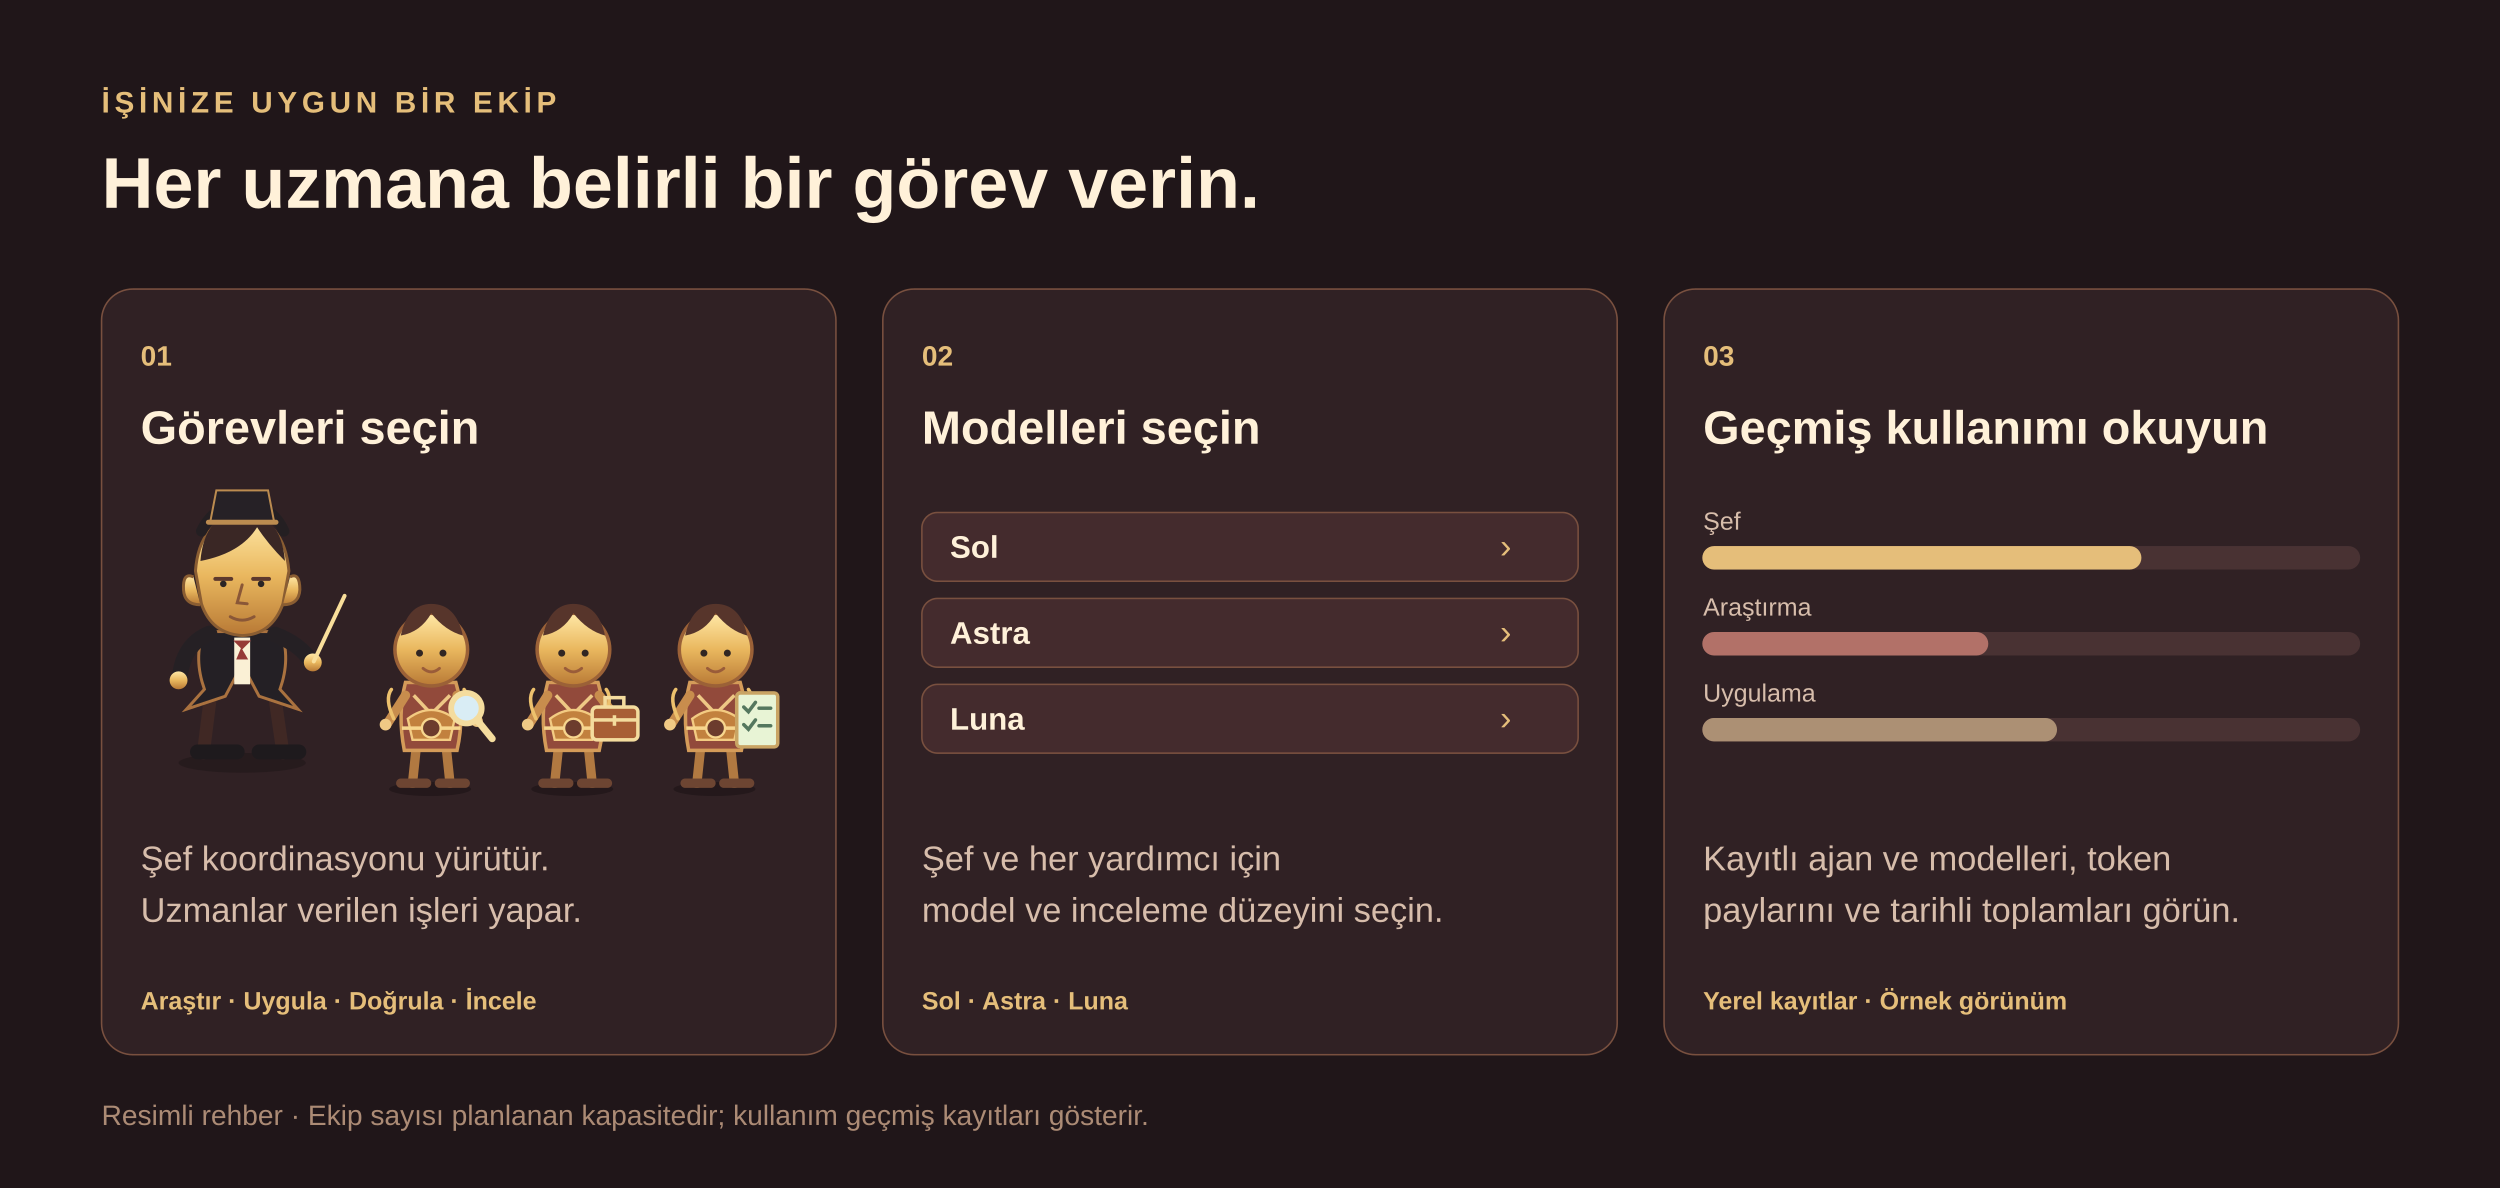
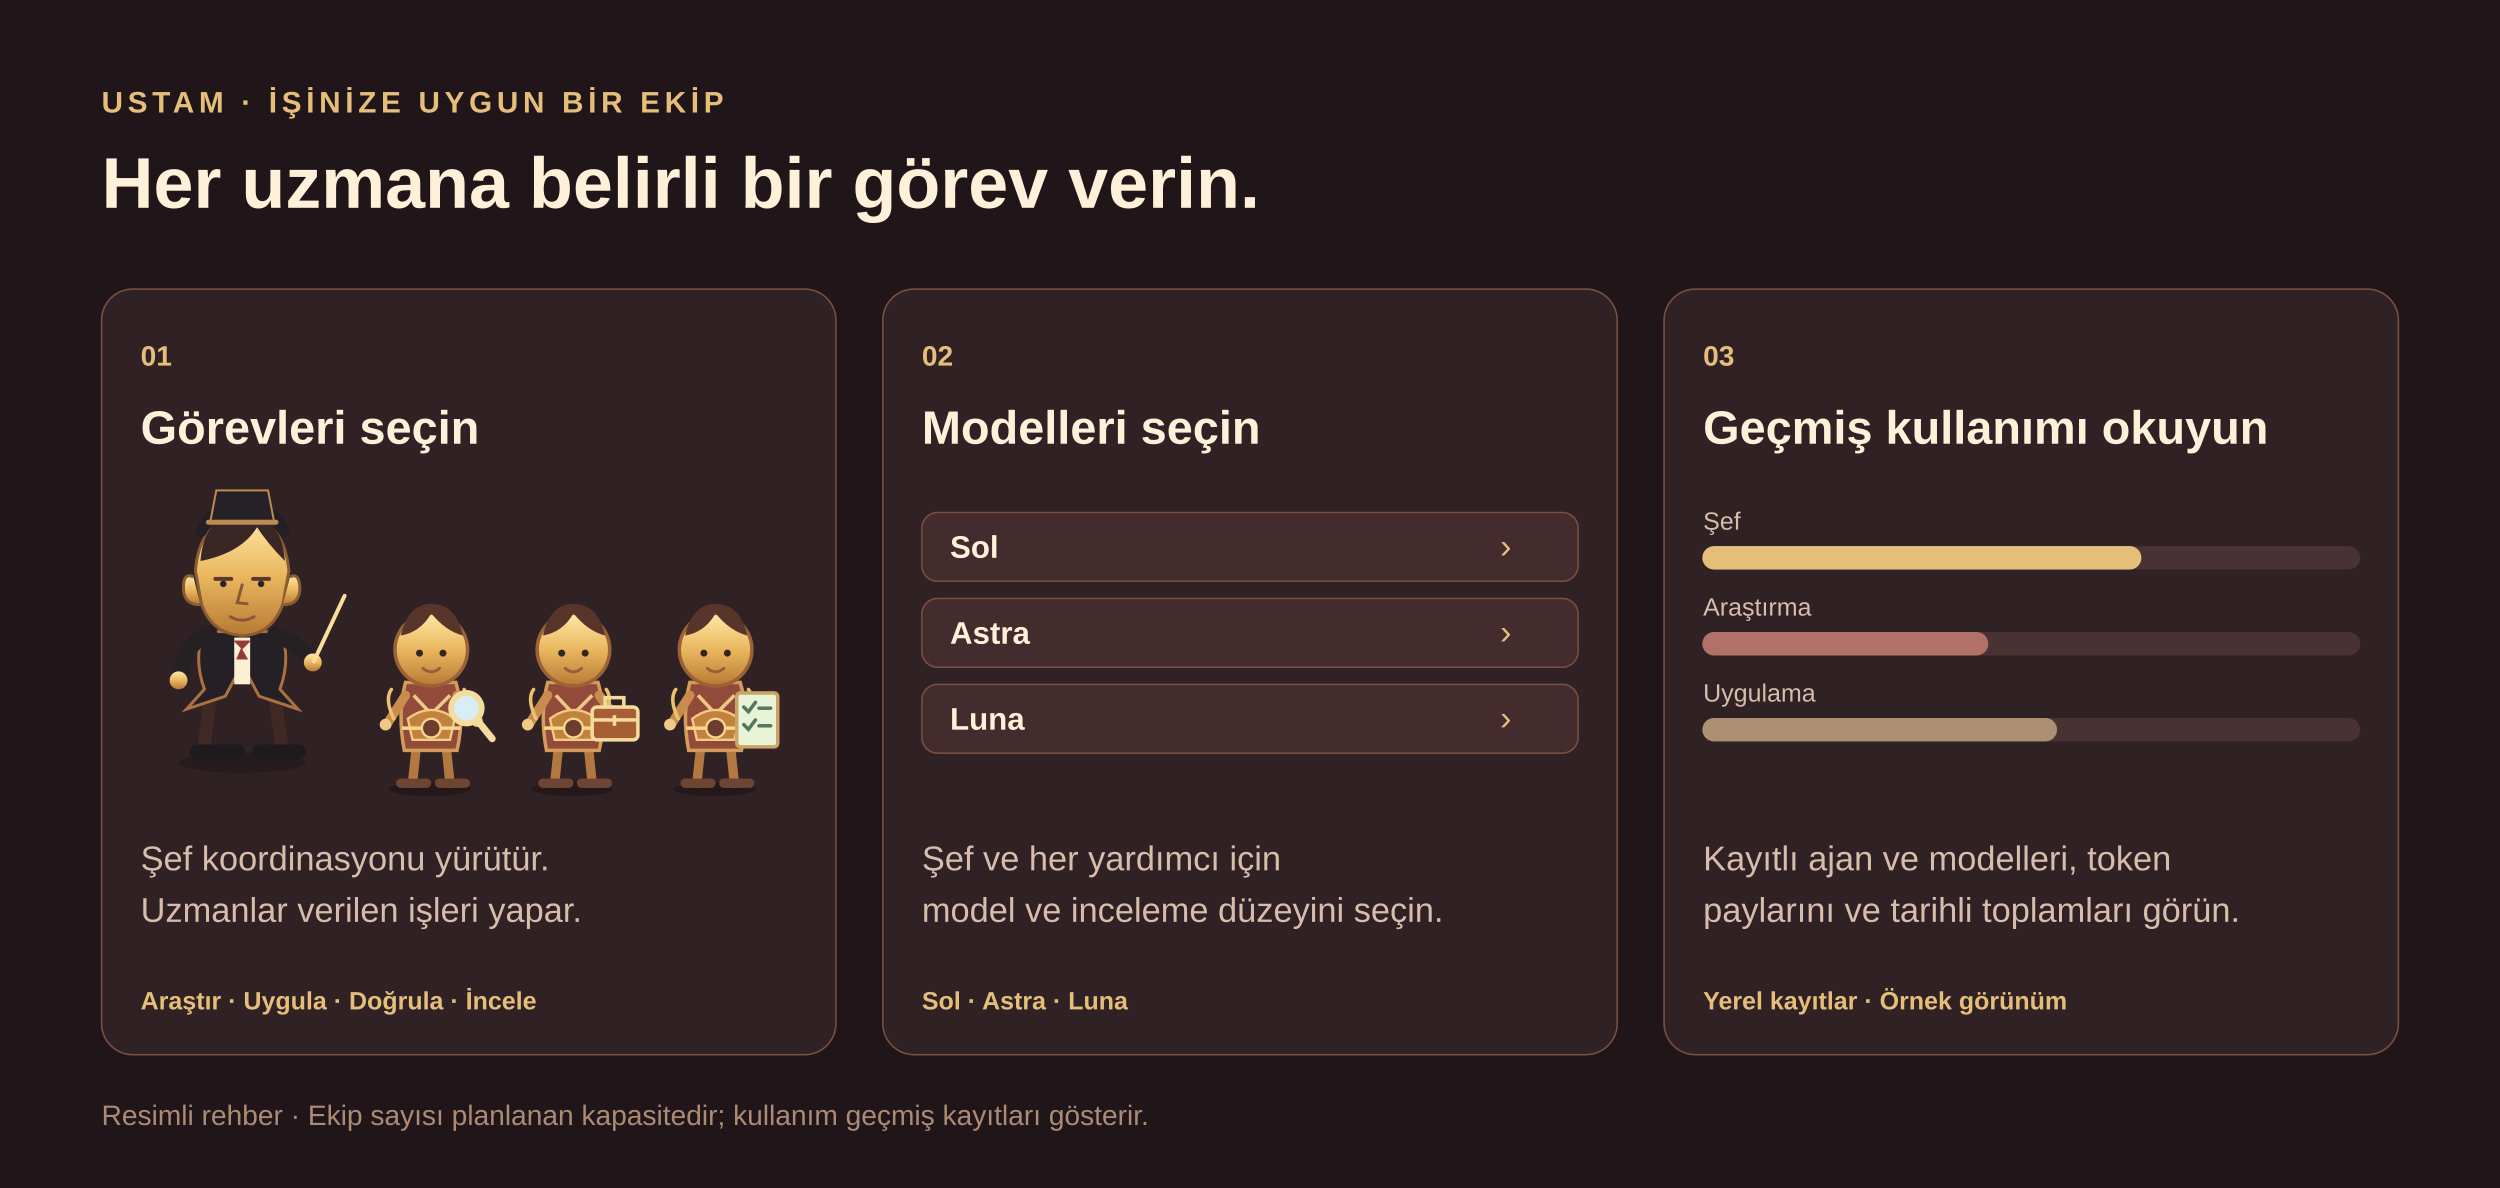
<svg xmlns="http://www.w3.org/2000/svg" xmlns:xlink="http://www.w3.org/1999/xlink" width="1600" height="760" viewBox="0 0 1600 760" role="img" aria-labelledby="title desc">
  <defs>
    <linearGradient id="background" x2="1" y2="1">
      <stop stop-color="#21191B" />
      <stop offset=".58" stop-color="#322224" />
      <stop offset="1" stop-color="#261A1B" />
    </linearGradient>
    <linearGradient id="curtain" x2="0" y2="1">
      <stop stop-color="#8D4141" />
      <stop offset=".55" stop-color="#672C32" />
      <stop offset="1" stop-color="#3D2026" />
    </linearGradient>
    <linearGradient id="floor" x2="0" y2="1">
      <stop stop-color="#79513D" />
      <stop offset="1" stop-color="#352522" />
    </linearGradient>
    <radialGradient id="light">
      <stop stop-color="#F7CA82" stop-opacity=".31" />
      <stop offset="1" stop-color="#F7CA82" stop-opacity="0" />
    </radialGradient>
    <linearGradient id="gold" x2="0" y2="1">
      <stop stop-color="#ffe8a6" />
      <stop offset=".5" stop-color="#e9b75e" />
      <stop offset="1" stop-color="#b87935" />
    </linearGradient>
    <filter id="actor-shadow" x="-30%" y="-30%" width="160%" height="170%">
      <feDropShadow dx="0" dy="11" stdDeviation="8" flood-color="#100B0C" flood-opacity=".55" />
    </filter>
    <symbol id="conductor-core" viewBox="0 0 220 300">
      <ellipse cx="110" cy="280" rx="64" ry="10" fill="#1b1315" opacity=".45" />
      <path d="M83 174 71 270M137 174l14 96" fill="none" stroke="#402824" stroke-width="13" stroke-linecap="round" />
      <path d="M65 269h40m22 0h40" stroke="#1e1a1d" stroke-width="15" stroke-linecap="round" />
      <path d="M71 148q-10 27 1 58l-18 20 39-13 17-32 17 32 39 13-18-20q11-31 1-58Z" fill="#242025" stroke="#aa723f" stroke-width="3" />
      <path d="M102 154h16v47h-16z" fill="#faf0d5" />
      <path d="m101 157 9 9 9-9m-10 7-5 12h12z" fill="#963a36" />
      <path d="M77 150q-27 11-30 46" fill="none" stroke="#252024" stroke-width="16" stroke-linecap="round" />
      <circle cx="46" cy="197" r="9" fill="url(#gold)" />
      <path d="M63 87q4-52 47-55 42 2 47 55l-6 33q-11 31-41 32-31-2-41-32Z" fill="url(#gold)" stroke="#8a5d32" stroke-width="3" />
      <path d="M61 93q-11-5-10 13 1 15 17 15m90-28q10-5 10 13-1 15-17 15" fill="url(#gold)" stroke="#8a5d32" stroke-width="3" />
      <path d="M68 77q4-48 42-49 39 1 43 49-17-17-28-34-16 26-57 34Z" fill="#3a2725" />
      <path d="M83 95h16m22 0h16" stroke="#5d392d" stroke-width="4" stroke-linecap="round" />
      <circle cx="91" cy="100" r="3.3" fill="#2b2525" />
      <circle cx="129" cy="100" r="3.3" fill="#2b2525" />
      <path d="m110 101-5 18 10 1m-17 13q12 7 24 0" fill="none" stroke="#8a5737" stroke-width="3" stroke-linecap="round" />
      <path d="M69 47q13-27 41-27 30 0 42 27" fill="none" stroke="#241f22" stroke-width="11" stroke-linecap="round" />
      <path d="M78 37h64l-6-31H84Z" fill="#262126" stroke="#bc8c50" stroke-width="2" />
      <path d="M76 38h68" stroke="#bc8c50" stroke-width="5" stroke-linecap="round" />
    </symbol>
    <symbol id="conductor" viewBox="0 0 220 300">
      <use xlink:href="#conductor-core" width="220" height="300" />
      <g id="baton-arm-static">
        <path d="M143 151q26 10 36 27" fill="none" stroke="#252024" stroke-width="16" stroke-linecap="round" />
        <circle cx="181" cy="179" r="9" fill="url(#gold)" />
        <path d="m182 178 31-66" stroke="#f9df9b" stroke-width="4" stroke-linecap="round" />
      </g>
    </symbol>
    <symbol id="musician" viewBox="0 0 120 190">
      <ellipse cx="59" cy="181" rx="35" ry="6" fill="#170f11" opacity=".5" />
      <path d="m48 138-4 38m28-38 4 38" stroke="#b17941" stroke-width="8" stroke-linecap="round" />
      <path d="M34 176h22m11 0h22" stroke="#6d4532" stroke-width="8" stroke-linecap="round" />
      <path d="M38 90q-7 27-1 58h45q7-31-1-58Z" fill="#924a3b" stroke="#d49b59" stroke-width="3" />
      <path d="m45 101 15 16 16-16" fill="none" stroke="#eec885" stroke-width="3" />
      <path d="M38 101 22 126m60-25 16 21" stroke="#c88d4d" stroke-width="8" stroke-linecap="round" />
      <circle cx="21" cy="126" r="5" fill="#efc985" />
      <circle cx="99" cy="123" r="5" fill="#efc985" />
      <circle cx="60" cy="62" r="31" fill="url(#gold)" stroke="#9b6137" stroke-width="3" />
      <path d="M34 50q6-27 26-27 21 0 27 27-15-4-27-19-9 16-26 19Z" fill="#57352b" />
      <circle cx="50" cy="65" r="3" fill="#312623" />
      <circle cx="70" cy="65" r="3" fill="#312623" />
      <path d="M53 78q7 6 14 0" fill="none" stroke="#9a5c39" stroke-width="2.5" stroke-linecap="round" />
      <path d="M40 121q20-15 40 0l-4 18H44Z" fill="#c2813e" stroke="#f3cb82" stroke-width="2" />
      <path d="M28 121q-8-17-2-25m60 25q8-17 2-25" fill="none" stroke="#edc16d" stroke-width="3" stroke-linecap="round" />
      <path d="M35 129h50" stroke="#f7d68e" stroke-width="3" />
      <circle cx="60" cy="129" r="8" fill="#6c3c2d" stroke="#f7d68e" stroke-width="2" />
    </symbol>
    <symbol id="musician-researcher" viewBox="0 0 120 190">
      <use xlink:href="#musician" width="120" height="190" />
      <circle cx="90" cy="112" r="13" fill="#d9edf5" stroke="#f4dc9e" stroke-width="5" />
      <path d="m99 122 13 16" stroke="#f4dc9e" stroke-width="6" stroke-linecap="round" />
    </symbol>
    <symbol id="musician-implementer" viewBox="0 0 120 190">
      <use xlink:href="#musician" width="120" height="190" />
      <rect x="76" y="111" width="39" height="28" rx="4" fill="#a85e35" stroke="#f4dc9e" stroke-width="3" />
      <path d="M87 111v-8h16v8m-27 11h39m-20-4v9" fill="none" stroke="#f4dc9e" stroke-width="3" />
    </symbol>
    <symbol id="musician-reviewer" viewBox="0 0 120 190">
      <use xlink:href="#musician" width="120" height="190" />
      <rect x="79" y="99" width="33" height="45" rx="3" fill="#f8ecd0" stroke="#b7774e" stroke-width="3" />
      <path d="M86 108h18m-18 8h18m-18 8h14m-14 8h18" stroke="#8a5d4a" stroke-width="2" />
    </symbol>
    <symbol id="musician-verifier" viewBox="0 0 120 190">
      <use xlink:href="#musician" width="120" height="190" />
      <rect x="78" y="99" width="35" height="46" rx="3" fill="#e8f4d5" stroke="#c9a464" stroke-width="3" />
      <path d="m84 111 4 4 6-8m-10 19 4 4 6-8m3-10h10m-10 15h10" fill="none" stroke="#54775e" stroke-width="3" stroke-linecap="round" />
    </symbol>
  </defs>
  <g font-family="Arial,Helvetica,sans-serif">
    <rect x="0" y="0" width="1600" height="760" rx="0" fill="#201619" stroke="#201619" />
-     <text x="65" y="72" font-size="19" fill="#E5BE7A" font-weight="700" letter-spacing="3">İŞİNİZE UYGUN BİR EKİP</text>
+     <text x="65" y="72" font-size="19" fill="#E5BE7A" font-weight="700" letter-spacing="3">USTAM · İŞİNİZE UYGUN BİR EKİP</text>
    <text x="65" y="133" font-size="46" fill="#FFF1D9" font-weight="700">Her uzmana belirli bir görev verin.</text>
    <rect x="65" y="185" width="470" height="490" rx="20" fill="#302124" stroke="#79503F" />
    <text x="90" y="234" font-size="18" fill="#E5BE7A" font-weight="700">01</text>
    <text x="90" y="284" font-size="30" fill="#FFF1D9" font-weight="700">Görevleri seçin</text>
    <use xlink:href="#conductor" x="85" y="310" width="140" height="191" />
    <use xlink:href="#musician-researcher" x="231" y="369" width="90" height="143" />
    <use xlink:href="#musician-implementer" x="322" y="369" width="90" height="143" />
    <use xlink:href="#musician-verifier" x="413" y="369" width="90" height="143" />
    <text x="90" y="557" font-size="22" fill="#D7BDAB" font-weight="400">Şef koordinasyonu yürütür.</text>
    <text x="90" y="590" font-size="22" fill="#D7BDAB" font-weight="400">Uzmanlar verilen işleri yapar.</text>
    <text x="90" y="646" font-size="16" fill="#E5BE7A" font-weight="700">Araştır · Uygula · Doğrula · İncele</text>
    <rect x="565" y="185" width="470" height="490" rx="20" fill="#302124" stroke="#79503F" />
    <text x="590" y="234" font-size="18" fill="#E5BE7A" font-weight="700">02</text>
    <text x="590" y="284" font-size="30" fill="#FFF1D9" font-weight="700">Modelleri seçin</text>
    <rect x="590" y="328" width="420" height="44" rx="10" fill="#442B2D" stroke="#79503F" />
    <text x="608" y="357" font-size="20" fill="#FFF1D9" font-weight="700">Sol</text>
    <text x="960" y="357" font-size="22" fill="#E5BE7A" font-weight="400">›</text>
    <rect x="590" y="383" width="420" height="44" rx="10" fill="#442B2D" stroke="#79503F" />
    <text x="608" y="412" font-size="20" fill="#FFF1D9" font-weight="700">Astra</text>
    <text x="960" y="412" font-size="22" fill="#E5BE7A" font-weight="400">›</text>
    <rect x="590" y="438" width="420" height="44" rx="10" fill="#442B2D" stroke="#79503F" />
    <text x="608" y="467" font-size="20" fill="#FFF1D9" font-weight="700">Luna</text>
    <text x="960" y="467" font-size="22" fill="#E5BE7A" font-weight="400">›</text>
    <text x="590" y="557" font-size="22" fill="#D7BDAB" font-weight="400">Şef ve her yardımcı için</text>
    <text x="590" y="590" font-size="22" fill="#D7BDAB" font-weight="400">model ve inceleme düzeyini seçin.</text>
    <text x="590" y="646" font-size="16" fill="#E5BE7A" font-weight="700">Sol · Astra · Luna</text>
    <rect x="1065" y="185" width="470" height="490" rx="20" fill="#302124" stroke="#79503F" />
    <text x="1090" y="234" font-size="18" fill="#E5BE7A" font-weight="700">03</text>
    <text x="1090" y="284" font-size="30" fill="#FFF1D9" font-weight="700">Geçmiş kullanımı okuyun</text>
    <text x="1090" y="339" font-size="16" fill="#D7BDAB" font-weight="400">Şef</text>
    <rect x="1090" y="350" width="420" height="14" rx="7" fill="#493233" stroke="#493233" />
    <rect x="1090" y="350" width="280" height="14" rx="7" fill="#E5BE7A" stroke="#E5BE7A" />
    <text x="1090" y="394" font-size="16" fill="#D7BDAB" font-weight="400">Araştırma</text>
    <rect x="1090" y="405" width="420" height="14" rx="7" fill="#493233" stroke="#493233" />
    <rect x="1090" y="405" width="182" height="14" rx="7" fill="#B27168" stroke="#B27168" />
    <text x="1090" y="449" font-size="16" fill="#D7BDAB" font-weight="400">Uygulama</text>
    <rect x="1090" y="460" width="420" height="14" rx="7" fill="#493233" stroke="#493233" />
    <rect x="1090" y="460" width="226" height="14" rx="7" fill="#AC9074" stroke="#AC9074" />
    <text x="1090" y="557" font-size="22" fill="#D7BDAB" font-weight="400">Kayıtlı ajan ve modelleri, token</text>
    <text x="1090" y="590" font-size="22" fill="#D7BDAB" font-weight="400">paylarını ve tarihli toplamları görün.</text>
    <text x="1090" y="646" font-size="16" fill="#E5BE7A" font-weight="700">Yerel kayıtlar · Örnek görünüm</text>
    <text x="65" y="720" font-size="18" fill="#AC8B75" font-weight="400">Resimli rehber · Ekip sayısı planlanan kapasitedir; kullanım geçmiş kayıtları gösterir.</text>
  </g>
</svg>
